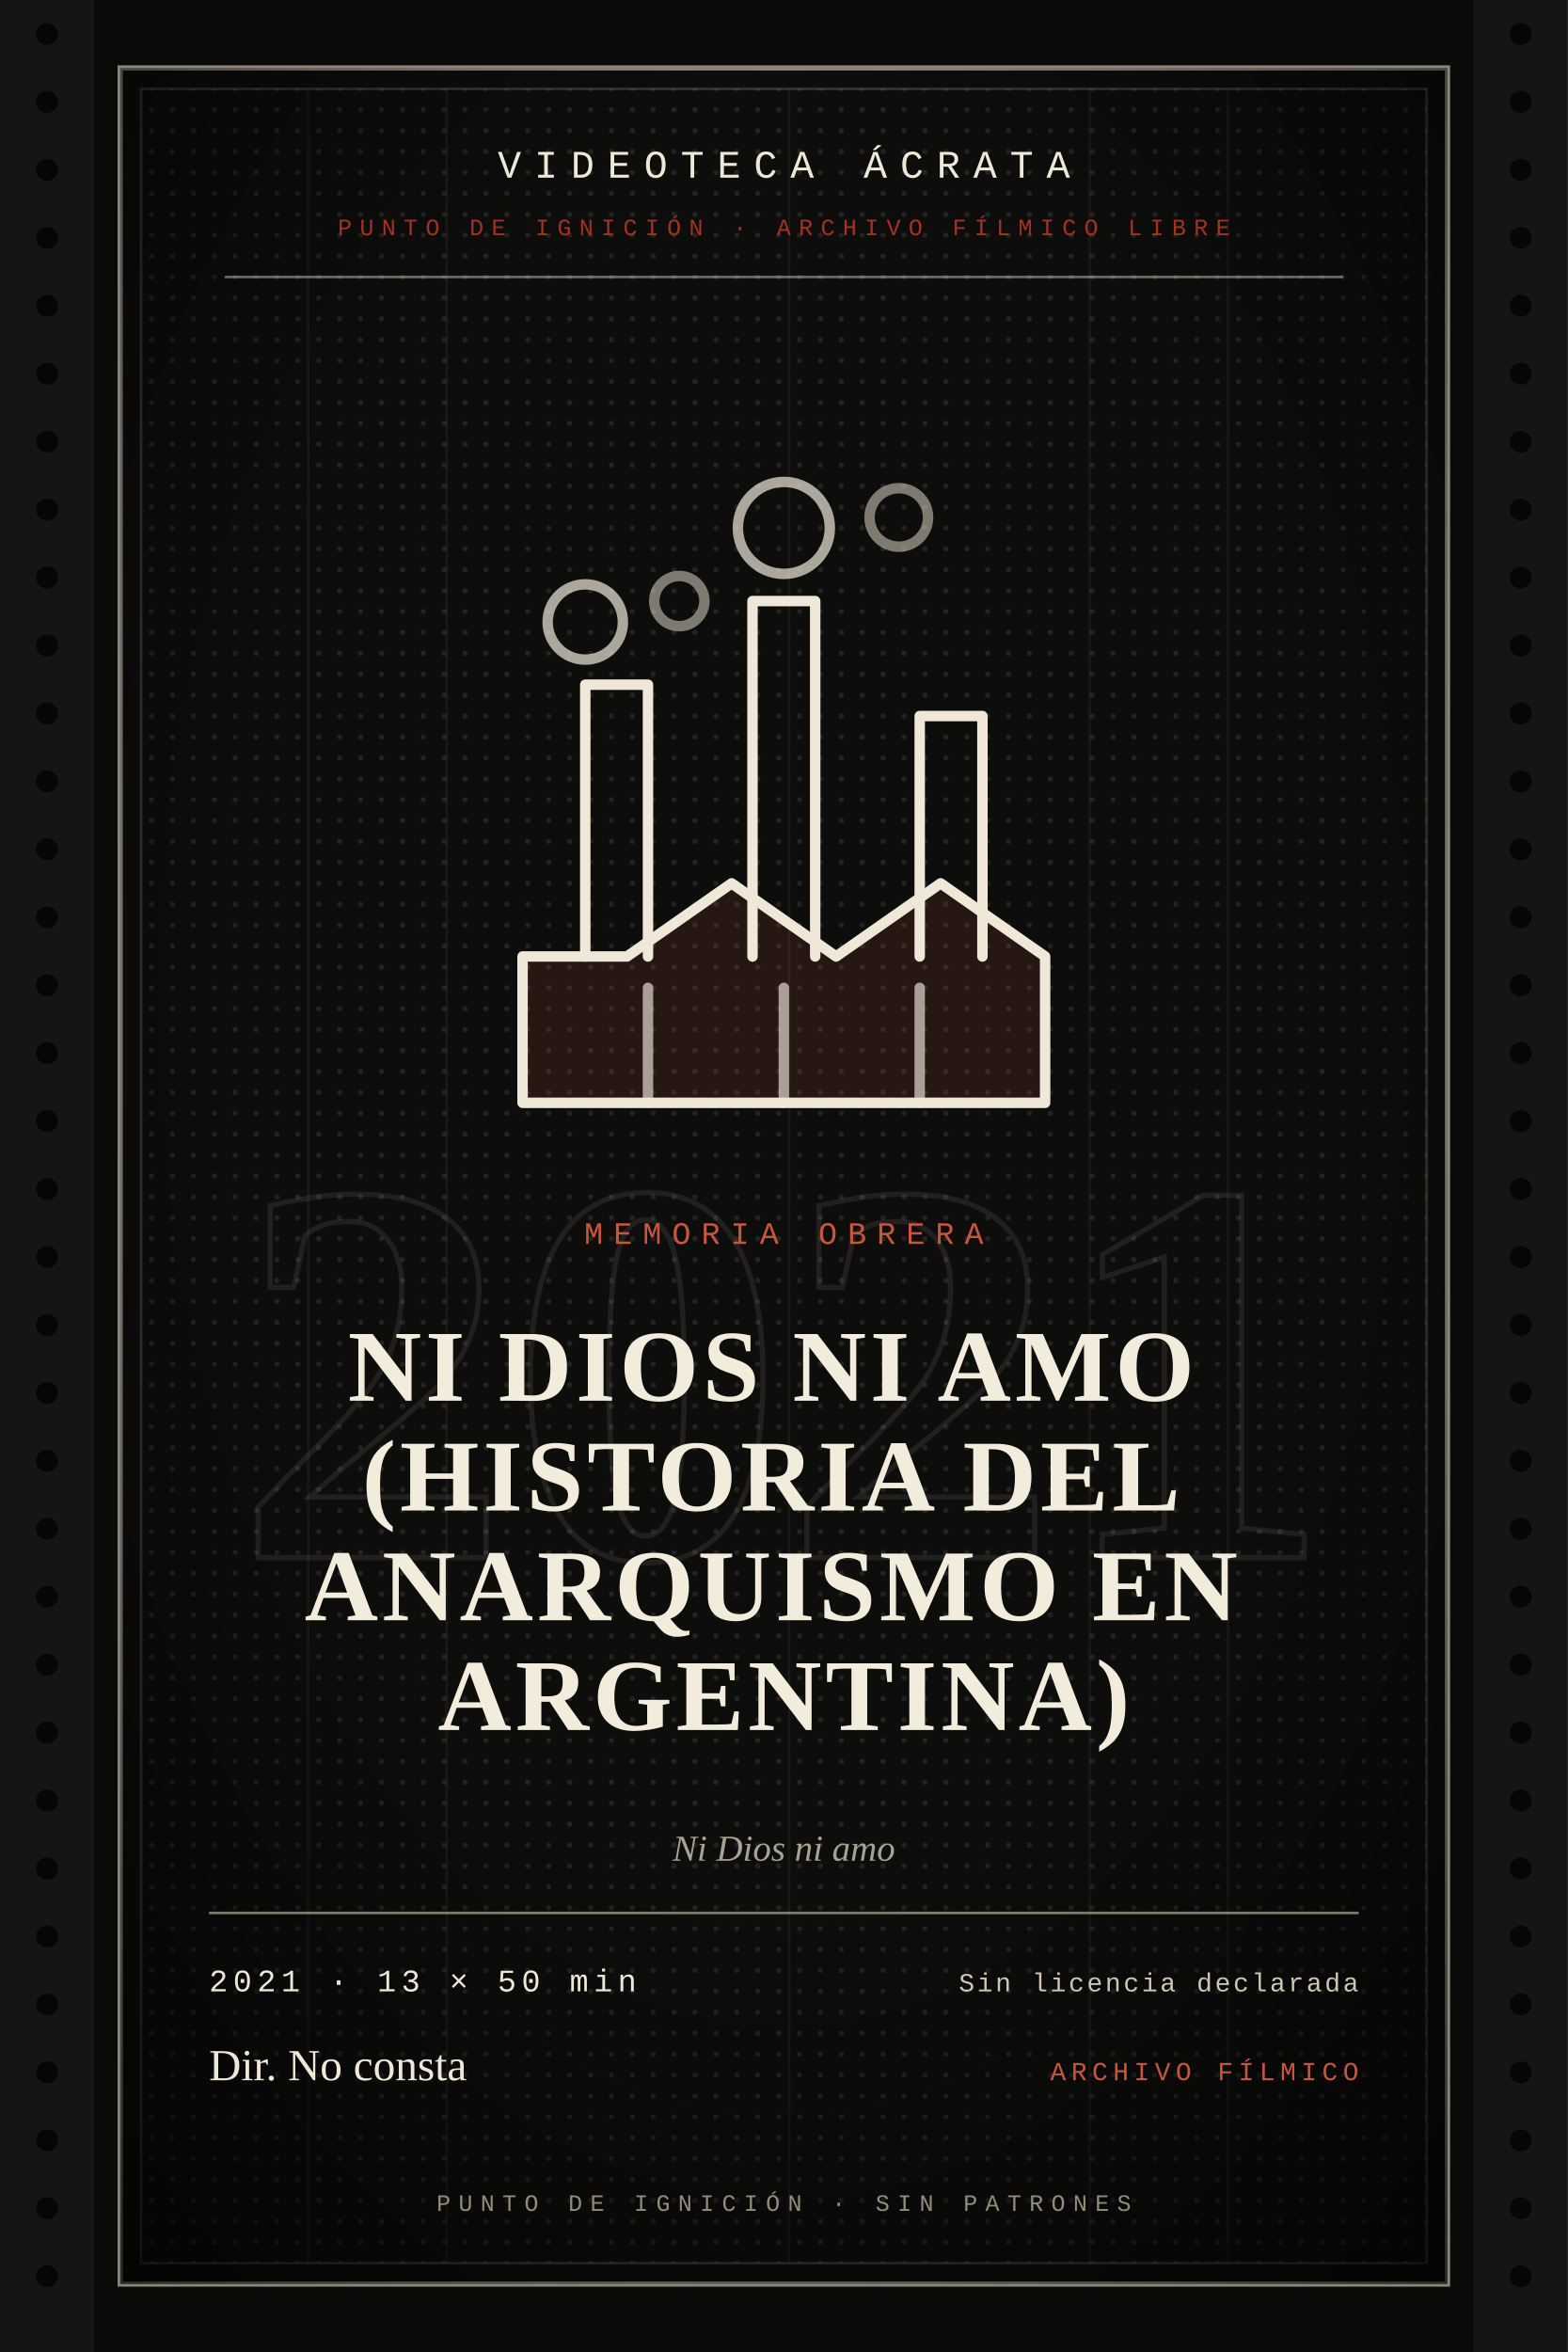
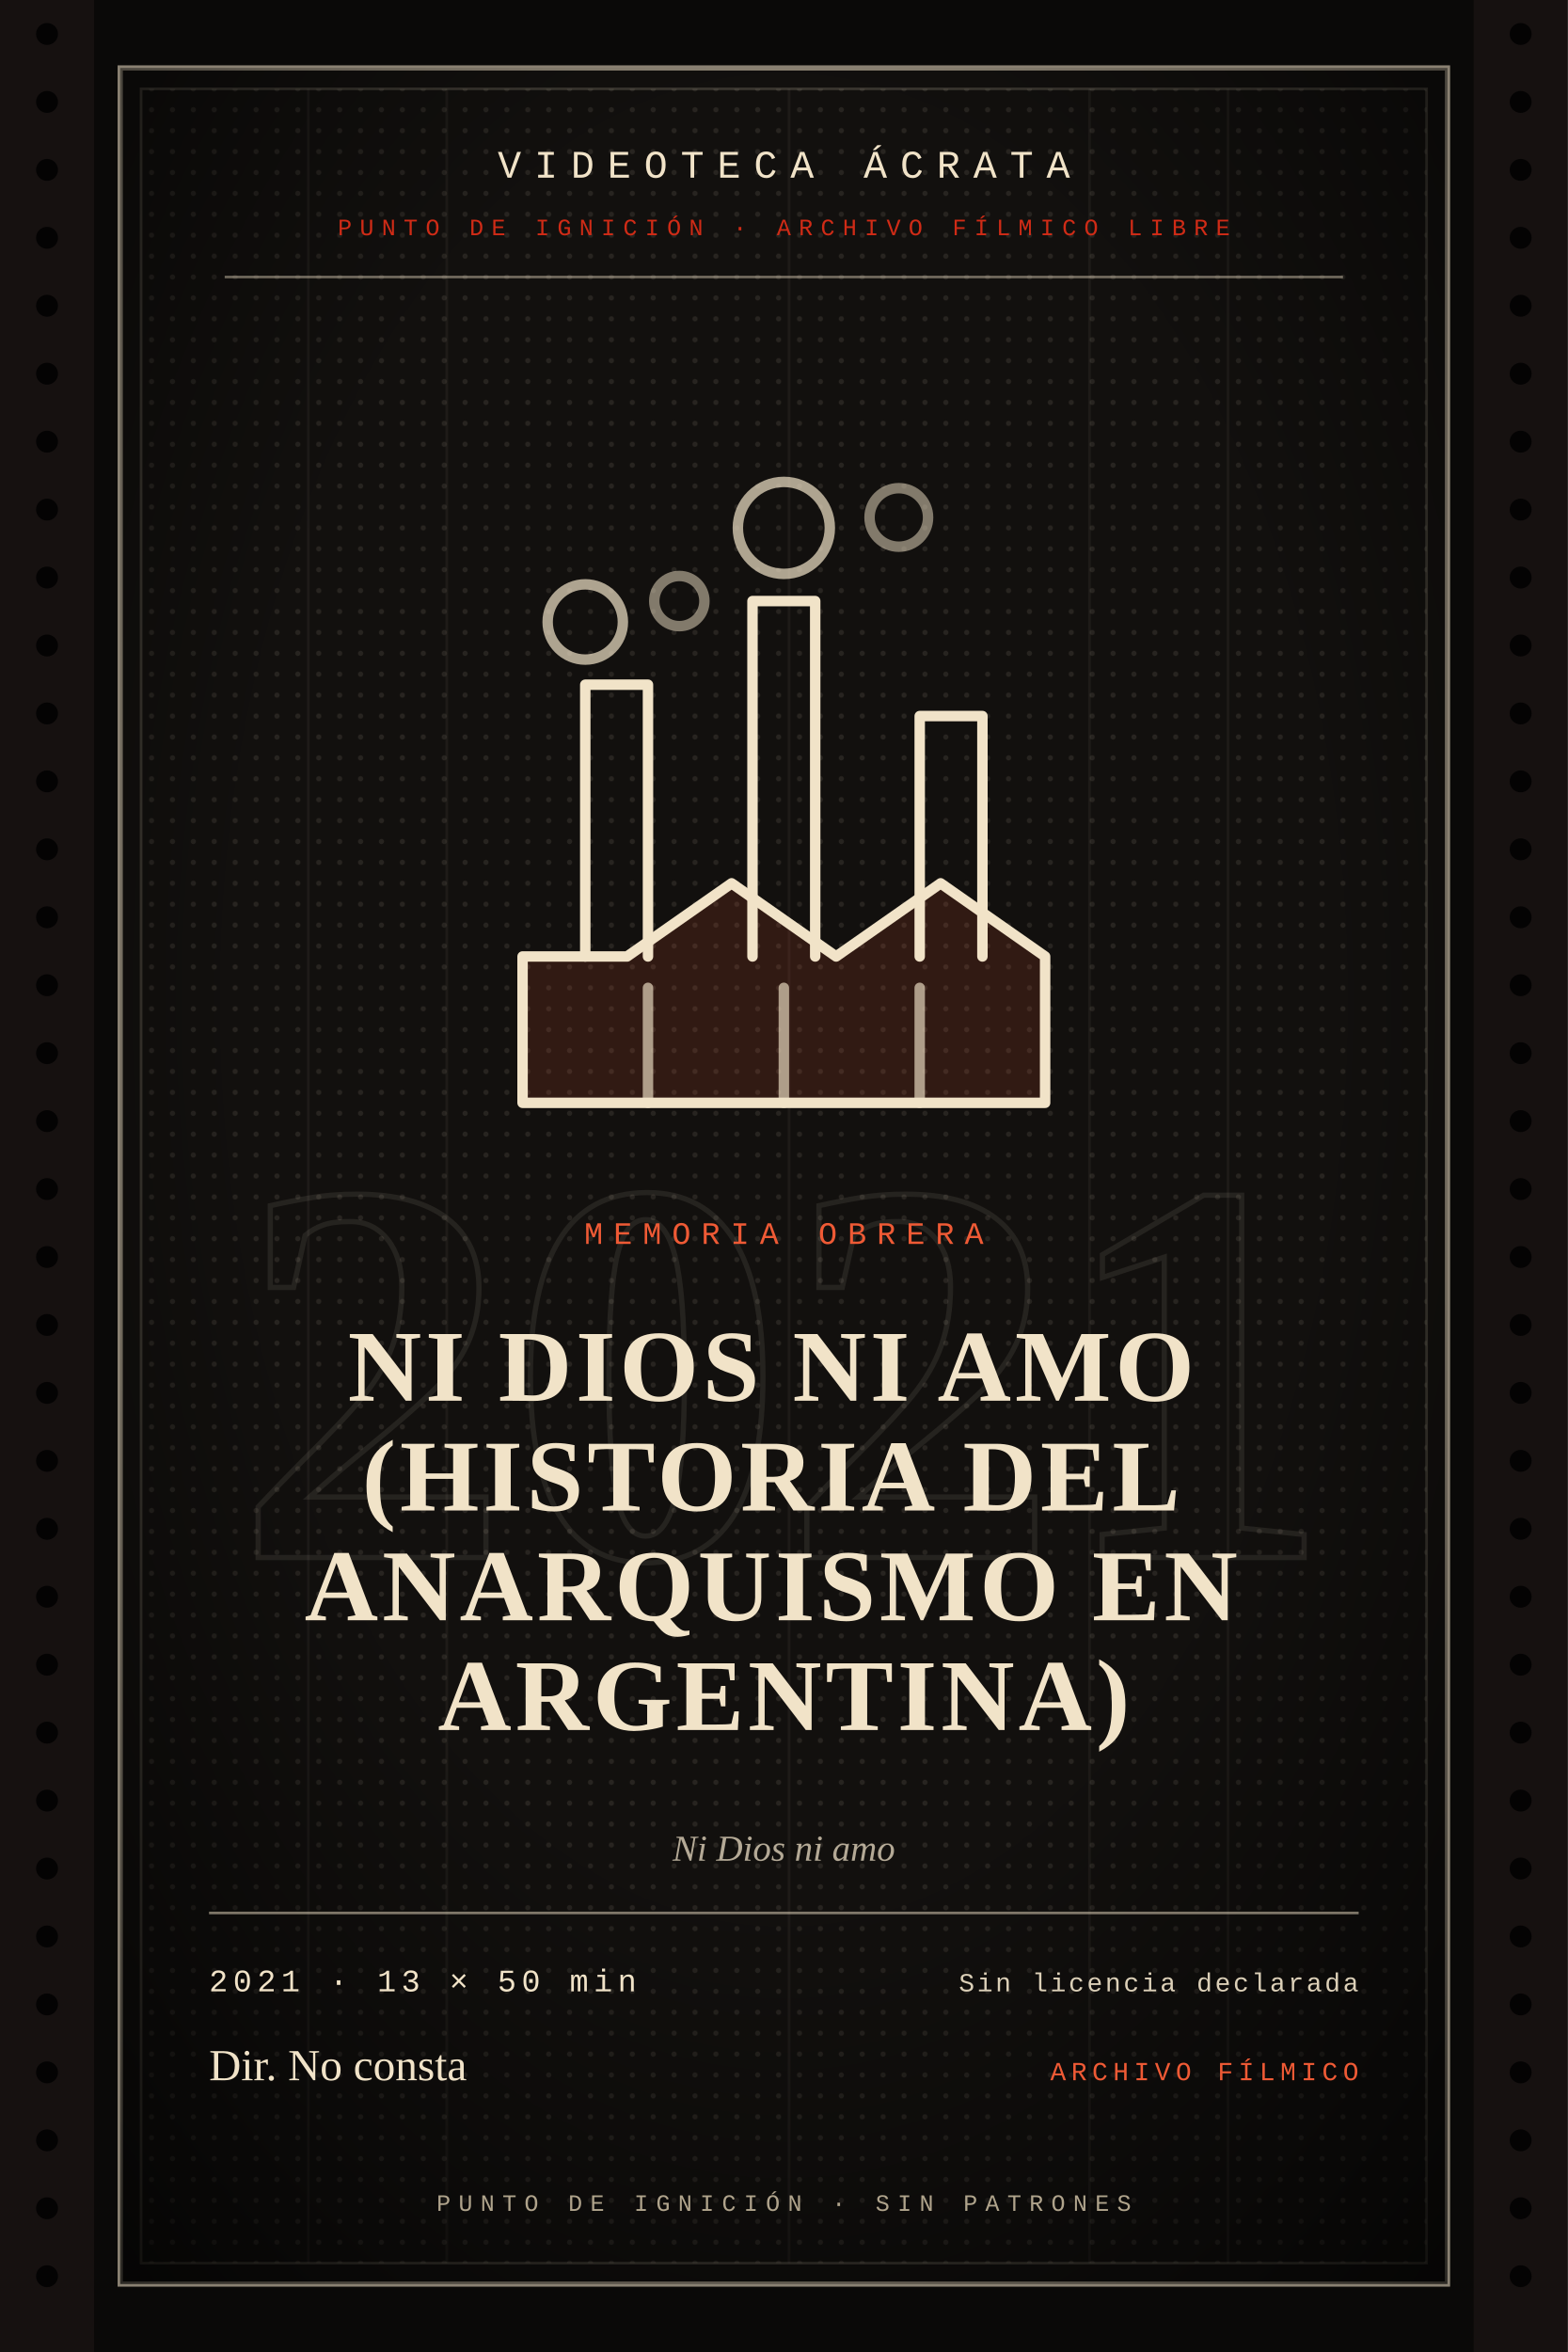
<svg xmlns="http://www.w3.org/2000/svg" viewBox="0 0 600 900" width="600" height="900" role="img" aria-labelledby="titulo-ni-dios-ni-amo desc-ni-dios-ni-amo">
  <defs>
    <pattern id="grano-n" width="8" height="8" patternUnits="userSpaceOnUse">
-       <circle cx="2" cy="2" r="1" fill="#f2ecdc" opacity=".14" />
+       <circle cx="2" cy="2" r="1" fill="#f1e3c8" opacity=".14" />
    </pattern>
    <radialGradient id="vineta-n" cx=".5" cy=".42" r=".78">
      <stop offset="52%" stop-color="#000" stop-opacity="0" />
      <stop offset="100%" stop-color="#000" stop-opacity=".72" />
    </radialGradient>
  </defs>
-   <rect width="600" height="900" fill="#0a0a09" />
-   <rect x="0" y="0" width="36" height="900" fill="#151513" />
-   <rect x="564" y="0" width="36" height="900" fill="#151513" />
-   <g fill="#060605">
+   <rect width="600" height="900" fill="#0a0908" />
+   <rect x="0" y="0" width="36" height="900" fill="#161110" />
+   <rect x="564" y="0" width="36" height="900" fill="#161110" />
+   <g fill="#040303">
    <circle cx="18" cy="13" r="4.2" />
    <circle cx="582" cy="13" r="4.2" />
    <circle cx="18" cy="39" r="4.2" />
    <circle cx="582" cy="39" r="4.2" />
    <circle cx="18" cy="65" r="4.2" />
    <circle cx="582" cy="65" r="4.2" />
    <circle cx="18" cy="91" r="4.2" />
    <circle cx="582" cy="91" r="4.2" />
    <circle cx="18" cy="117" r="4.2" />
    <circle cx="582" cy="117" r="4.2" />
    <circle cx="18" cy="143" r="4.2" />
    <circle cx="582" cy="143" r="4.2" />
    <circle cx="18" cy="169" r="4.2" />
    <circle cx="582" cy="169" r="4.2" />
    <circle cx="18" cy="195" r="4.2" />
    <circle cx="582" cy="195" r="4.2" />
    <circle cx="18" cy="221" r="4.2" />
    <circle cx="582" cy="221" r="4.2" />
    <circle cx="18" cy="247" r="4.2" />
    <circle cx="582" cy="247" r="4.2" />
    <circle cx="18" cy="273" r="4.2" />
    <circle cx="582" cy="273" r="4.2" />
    <circle cx="18" cy="299" r="4.2" />
    <circle cx="582" cy="299" r="4.2" />
    <circle cx="18" cy="325" r="4.2" />
    <circle cx="582" cy="325" r="4.2" />
    <circle cx="18" cy="351" r="4.2" />
    <circle cx="582" cy="351" r="4.2" />
    <circle cx="18" cy="377" r="4.2" />
    <circle cx="582" cy="377" r="4.2" />
    <circle cx="18" cy="403" r="4.2" />
    <circle cx="582" cy="403" r="4.2" />
    <circle cx="18" cy="429" r="4.2" />
    <circle cx="582" cy="429" r="4.2" />
    <circle cx="18" cy="455" r="4.2" />
    <circle cx="582" cy="455" r="4.2" />
    <circle cx="18" cy="481" r="4.2" />
    <circle cx="582" cy="481" r="4.2" />
    <circle cx="18" cy="507" r="4.2" />
    <circle cx="582" cy="507" r="4.2" />
    <circle cx="18" cy="533" r="4.2" />
    <circle cx="582" cy="533" r="4.2" />
    <circle cx="18" cy="559" r="4.2" />
    <circle cx="582" cy="559" r="4.2" />
    <circle cx="18" cy="585" r="4.2" />
    <circle cx="582" cy="585" r="4.2" />
    <circle cx="18" cy="611" r="4.2" />
    <circle cx="582" cy="611" r="4.2" />
    <circle cx="18" cy="637" r="4.2" />
    <circle cx="582" cy="637" r="4.2" />
    <circle cx="18" cy="663" r="4.2" />
    <circle cx="582" cy="663" r="4.2" />
    <circle cx="18" cy="689" r="4.2" />
    <circle cx="582" cy="689" r="4.2" />
    <circle cx="18" cy="715" r="4.2" />
    <circle cx="582" cy="715" r="4.2" />
    <circle cx="18" cy="741" r="4.2" />
    <circle cx="582" cy="741" r="4.2" />
    <circle cx="18" cy="767" r="4.2" />
    <circle cx="582" cy="767" r="4.2" />
    <circle cx="18" cy="793" r="4.2" />
    <circle cx="582" cy="793" r="4.2" />
    <circle cx="18" cy="819" r="4.2" />
    <circle cx="582" cy="819" r="4.2" />
    <circle cx="18" cy="845" r="4.2" />
    <circle cx="582" cy="845" r="4.2" />
    <circle cx="18" cy="871" r="4.2" />
    <circle cx="582" cy="871" r="4.2" />
  </g>
-   <rect x="46" y="26" width="508" height="848" fill="#0d0d0c" stroke="#efe8d8" stroke-width="2" stroke-opacity=".55" />
-   <rect x="54" y="34" width="492" height="832" fill="none" stroke="#efe8d8" stroke-width="1" stroke-opacity=".18" />
+   <rect x="46" y="26" width="508" height="848" fill="#12100e" stroke="#f1e3c8" stroke-width="2" stroke-opacity=".55" />
+   <rect x="54" y="34" width="492" height="832" fill="none" stroke="#f1e3c8" stroke-width="1" stroke-opacity=".18" />
  <rect x="54" y="34" width="492" height="832" fill="url(#grano-n)" opacity=".7" />
-   <g stroke="#efe8d8" stroke-opacity=".055" stroke-width="1">
+   <g stroke="#f1e3c8" stroke-opacity=".055" stroke-width="1">
    <path d="M118 34V866" />
    <path d="M171 34V866" />
    <path d="M302 34V866" />
    <path d="M417 34V866" />
    <path d="M470 34V866" />
  </g>
  <rect x="46" y="26" width="508" height="848" fill="url(#vineta-n)" />
-   <text x="300" y="68" text-anchor="middle" font-family="'Courier Prime', 'Courier New', monospace" font-size="15" letter-spacing="5" fill="#efe8d8">VIDEOTECA ÁCRATA</text>
-   <text x="300" y="90" text-anchor="middle" font-family="'Courier Prime', 'Courier New', monospace" font-size="9" letter-spacing="3" fill="#a33124">PUNTO DE IGNICIÓN · ARCHIVO FÍLMICO LIBRE</text>
-   <path d="M86 106 L514 106" stroke="#efe8d8" stroke-width="1" stroke-opacity=".42" />
-   <text x="300" y="596" text-anchor="middle" font-family="Georgia, 'Times New Roman', serif" font-weight="700" font-size="210" fill="none" stroke="#efe8d8" stroke-width="2" stroke-opacity=".09">2021</text>
+   <text x="300" y="68" text-anchor="middle" font-family="'Courier Prime', 'Courier New', monospace" font-size="15" letter-spacing="5" fill="#f1e3c8">VIDEOTECA ÁCRATA</text>
+   <text x="300" y="90" text-anchor="middle" font-family="'Courier Prime', 'Courier New', monospace" font-size="9" letter-spacing="3" fill="#d02b16">PUNTO DE IGNICIÓN · ARCHIVO FÍLMICO LIBRE</text>
+   <path d="M86 106 L514 106" stroke="#f1e3c8" stroke-width="1" stroke-opacity=".42" />
+   <text x="300" y="596" text-anchor="middle" font-family="Georgia, 'Times New Roman', serif" font-weight="700" font-size="210" fill="none" stroke="#f1e3c8" stroke-width="2" stroke-opacity=".09">2021</text>
  <g transform="translate(300 322) scale(0.8)">
    <g>
-       <path d="M-125 55 L-125 125 L125 125 L125 55 L75 20 L25 55 L-25 20 L-75 55 Z" fill="#c8563f" opacity=".14" />
-       <path d="M-125 55 L-125 125 L125 125 L125 55 L75 20 L25 55 L-25 20 L-75 55 Z" fill="none" stroke="#efe8d8" stroke-width="5" stroke-linecap="round" stroke-linejoin="round" />
-       <path d="M-95 55 L-95 -75 L-65 -75 L-65 55" fill="none" stroke="#efe8d8" stroke-width="5" stroke-linecap="round" stroke-linejoin="round" />
-       <path d="M-15 55 L-15 -115 L15 -115 L15 55" fill="none" stroke="#efe8d8" stroke-width="5" stroke-linecap="round" stroke-linejoin="round" />
-       <path d="M65 55 L65 -60 L95 -60 L95 55" fill="none" stroke="#efe8d8" stroke-width="5" stroke-linecap="round" stroke-linejoin="round" />
-       <path d="M-65 125 L-65 70 M0 125 L0 70 M65 125 L65 70" fill="none" stroke="#efe8d8" stroke-width="5" stroke-linecap="round" stroke-linejoin="round" opacity=".65" />
-       <circle cx="-95" cy="-105" r="18" fill="none" stroke="#efe8d8" stroke-width="5" stroke-linecap="round" stroke-linejoin="round" opacity=".7" />
-       <circle cx="-50" cy="-115" r="12" fill="none" stroke="#efe8d8" stroke-width="5" stroke-linecap="round" stroke-linejoin="round" opacity=".5" />
-       <circle cx="0" cy="-150" r="22" fill="none" stroke="#efe8d8" stroke-width="5" stroke-linecap="round" stroke-linejoin="round" opacity=".7" />
-       <circle cx="55" cy="-155" r="14" fill="none" stroke="#efe8d8" stroke-width="5" stroke-linecap="round" stroke-linejoin="round" opacity=".5" />
+       <path d="M-125 55 L-125 125 L125 125 L125 55 L75 20 L25 55 L-25 20 L-75 55 Z" fill="#ef5a35" opacity=".14" />
+       <path d="M-125 55 L-125 125 L125 125 L125 55 L75 20 L25 55 L-25 20 L-75 55 Z" fill="none" stroke="#f1e3c8" stroke-width="5" stroke-linecap="round" stroke-linejoin="round" />
+       <path d="M-95 55 L-95 -75 L-65 -75 L-65 55" fill="none" stroke="#f1e3c8" stroke-width="5" stroke-linecap="round" stroke-linejoin="round" />
+       <path d="M-15 55 L-15 -115 L15 -115 L15 55" fill="none" stroke="#f1e3c8" stroke-width="5" stroke-linecap="round" stroke-linejoin="round" />
+       <path d="M65 55 L65 -60 L95 -60 L95 55" fill="none" stroke="#f1e3c8" stroke-width="5" stroke-linecap="round" stroke-linejoin="round" />
+       <path d="M-65 125 L-65 70 M0 125 L0 70 M65 125 L65 70" fill="none" stroke="#f1e3c8" stroke-width="5" stroke-linecap="round" stroke-linejoin="round" opacity=".65" />
+       <circle cx="-95" cy="-105" r="18" fill="none" stroke="#f1e3c8" stroke-width="5" stroke-linecap="round" stroke-linejoin="round" opacity=".7" />
+       <circle cx="-50" cy="-115" r="12" fill="none" stroke="#f1e3c8" stroke-width="5" stroke-linecap="round" stroke-linejoin="round" opacity=".5" />
+       <circle cx="0" cy="-150" r="22" fill="none" stroke="#f1e3c8" stroke-width="5" stroke-linecap="round" stroke-linejoin="round" opacity=".7" />
+       <circle cx="55" cy="-155" r="14" fill="none" stroke="#f1e3c8" stroke-width="5" stroke-linecap="round" stroke-linejoin="round" opacity=".5" />
    </g>
  </g>
-   <text x="300" y="476" text-anchor="middle" font-family="'Courier Prime', 'Courier New', monospace" font-size="12" letter-spacing="4" fill="#c8563f">MEMORIA OBRERA</text>
-   <text text-anchor="middle" font-family="Georgia, 'Times New Roman', serif" font-weight="700" font-size="39" letter-spacing="1.5" fill="#f2ecdc">
+   <text x="300" y="476" text-anchor="middle" font-family="'Courier Prime', 'Courier New', monospace" font-size="12" letter-spacing="4" fill="#ef5a35">MEMORIA OBRERA</text>
+   <text text-anchor="middle" font-family="Georgia, 'Times New Roman', serif" font-weight="700" font-size="39" letter-spacing="1.5" fill="#f1e3c8">
    <tspan x="300" y="536">NI DIOS NI AMO</tspan>
    <tspan x="300" y="578">(HISTORIA DEL</tspan>
    <tspan x="300" y="620">ANARQUISMO EN</tspan>
    <tspan x="300" y="662">ARGENTINA)</tspan>
  </text>
-   <text x="300" y="712" text-anchor="middle" font-family="Georgia, 'Times New Roman', serif" font-style="italic" font-size="14" fill="#cfc7b4" opacity=".8">Ni Dios ni amo</text>
-   <path d="M80 732 L520 732" stroke="#efe8d8" stroke-width="1" stroke-opacity=".5" />
-   <text x="80" y="762" font-family="'Courier Prime', 'Courier New', monospace" font-size="12" letter-spacing="2" fill="#efe8d8">2021 · 13 × 50 min</text>
-   <text x="520" y="762" text-anchor="end" font-family="'Courier Prime', 'Courier New', monospace" font-size="10" letter-spacing="1" fill="#cfc7b4">Sin licencia declarada</text>
-   <text x="80" y="796" font-family="Georgia, 'Times New Roman', serif" font-size="17" fill="#efe8d8">Dir. No consta</text>
-   <text x="520" y="796" text-anchor="end" font-family="'Courier Prime', 'Courier New', monospace" font-size="10" letter-spacing="2" fill="#c8563f">ARCHIVO FÍLMICO</text>
-   <text x="300" y="846" text-anchor="middle" font-family="'Courier Prime', 'Courier New', monospace" font-size="9" letter-spacing="3" fill="#948c79">PUNTO DE IGNICIÓN · SIN PATRONES</text>
+   <text x="300" y="712" text-anchor="middle" font-family="Georgia, 'Times New Roman', serif" font-style="italic" font-size="14" fill="#dcd0b8" opacity=".8">Ni Dios ni amo</text>
+   <path d="M80 732 L520 732" stroke="#f1e3c8" stroke-width="1" stroke-opacity=".5" />
+   <text x="80" y="762" font-family="'Courier Prime', 'Courier New', monospace" font-size="12" letter-spacing="2" fill="#f1e3c8">2021 · 13 × 50 min</text>
+   <text x="520" y="762" text-anchor="end" font-family="'Courier Prime', 'Courier New', monospace" font-size="10" letter-spacing="1" fill="#dcd0b8">Sin licencia declarada</text>
+   <text x="80" y="796" font-family="Georgia, 'Times New Roman', serif" font-size="17" fill="#f1e3c8">Dir. No consta</text>
+   <text x="520" y="796" text-anchor="end" font-family="'Courier Prime', 'Courier New', monospace" font-size="10" letter-spacing="2" fill="#ef5a35">ARCHIVO FÍLMICO</text>
+   <text x="300" y="846" text-anchor="middle" font-family="'Courier Prime', 'Courier New', monospace" font-size="9" letter-spacing="3" fill="#b0a48c">PUNTO DE IGNICIÓN · SIN PATRONES</text>
</svg>
